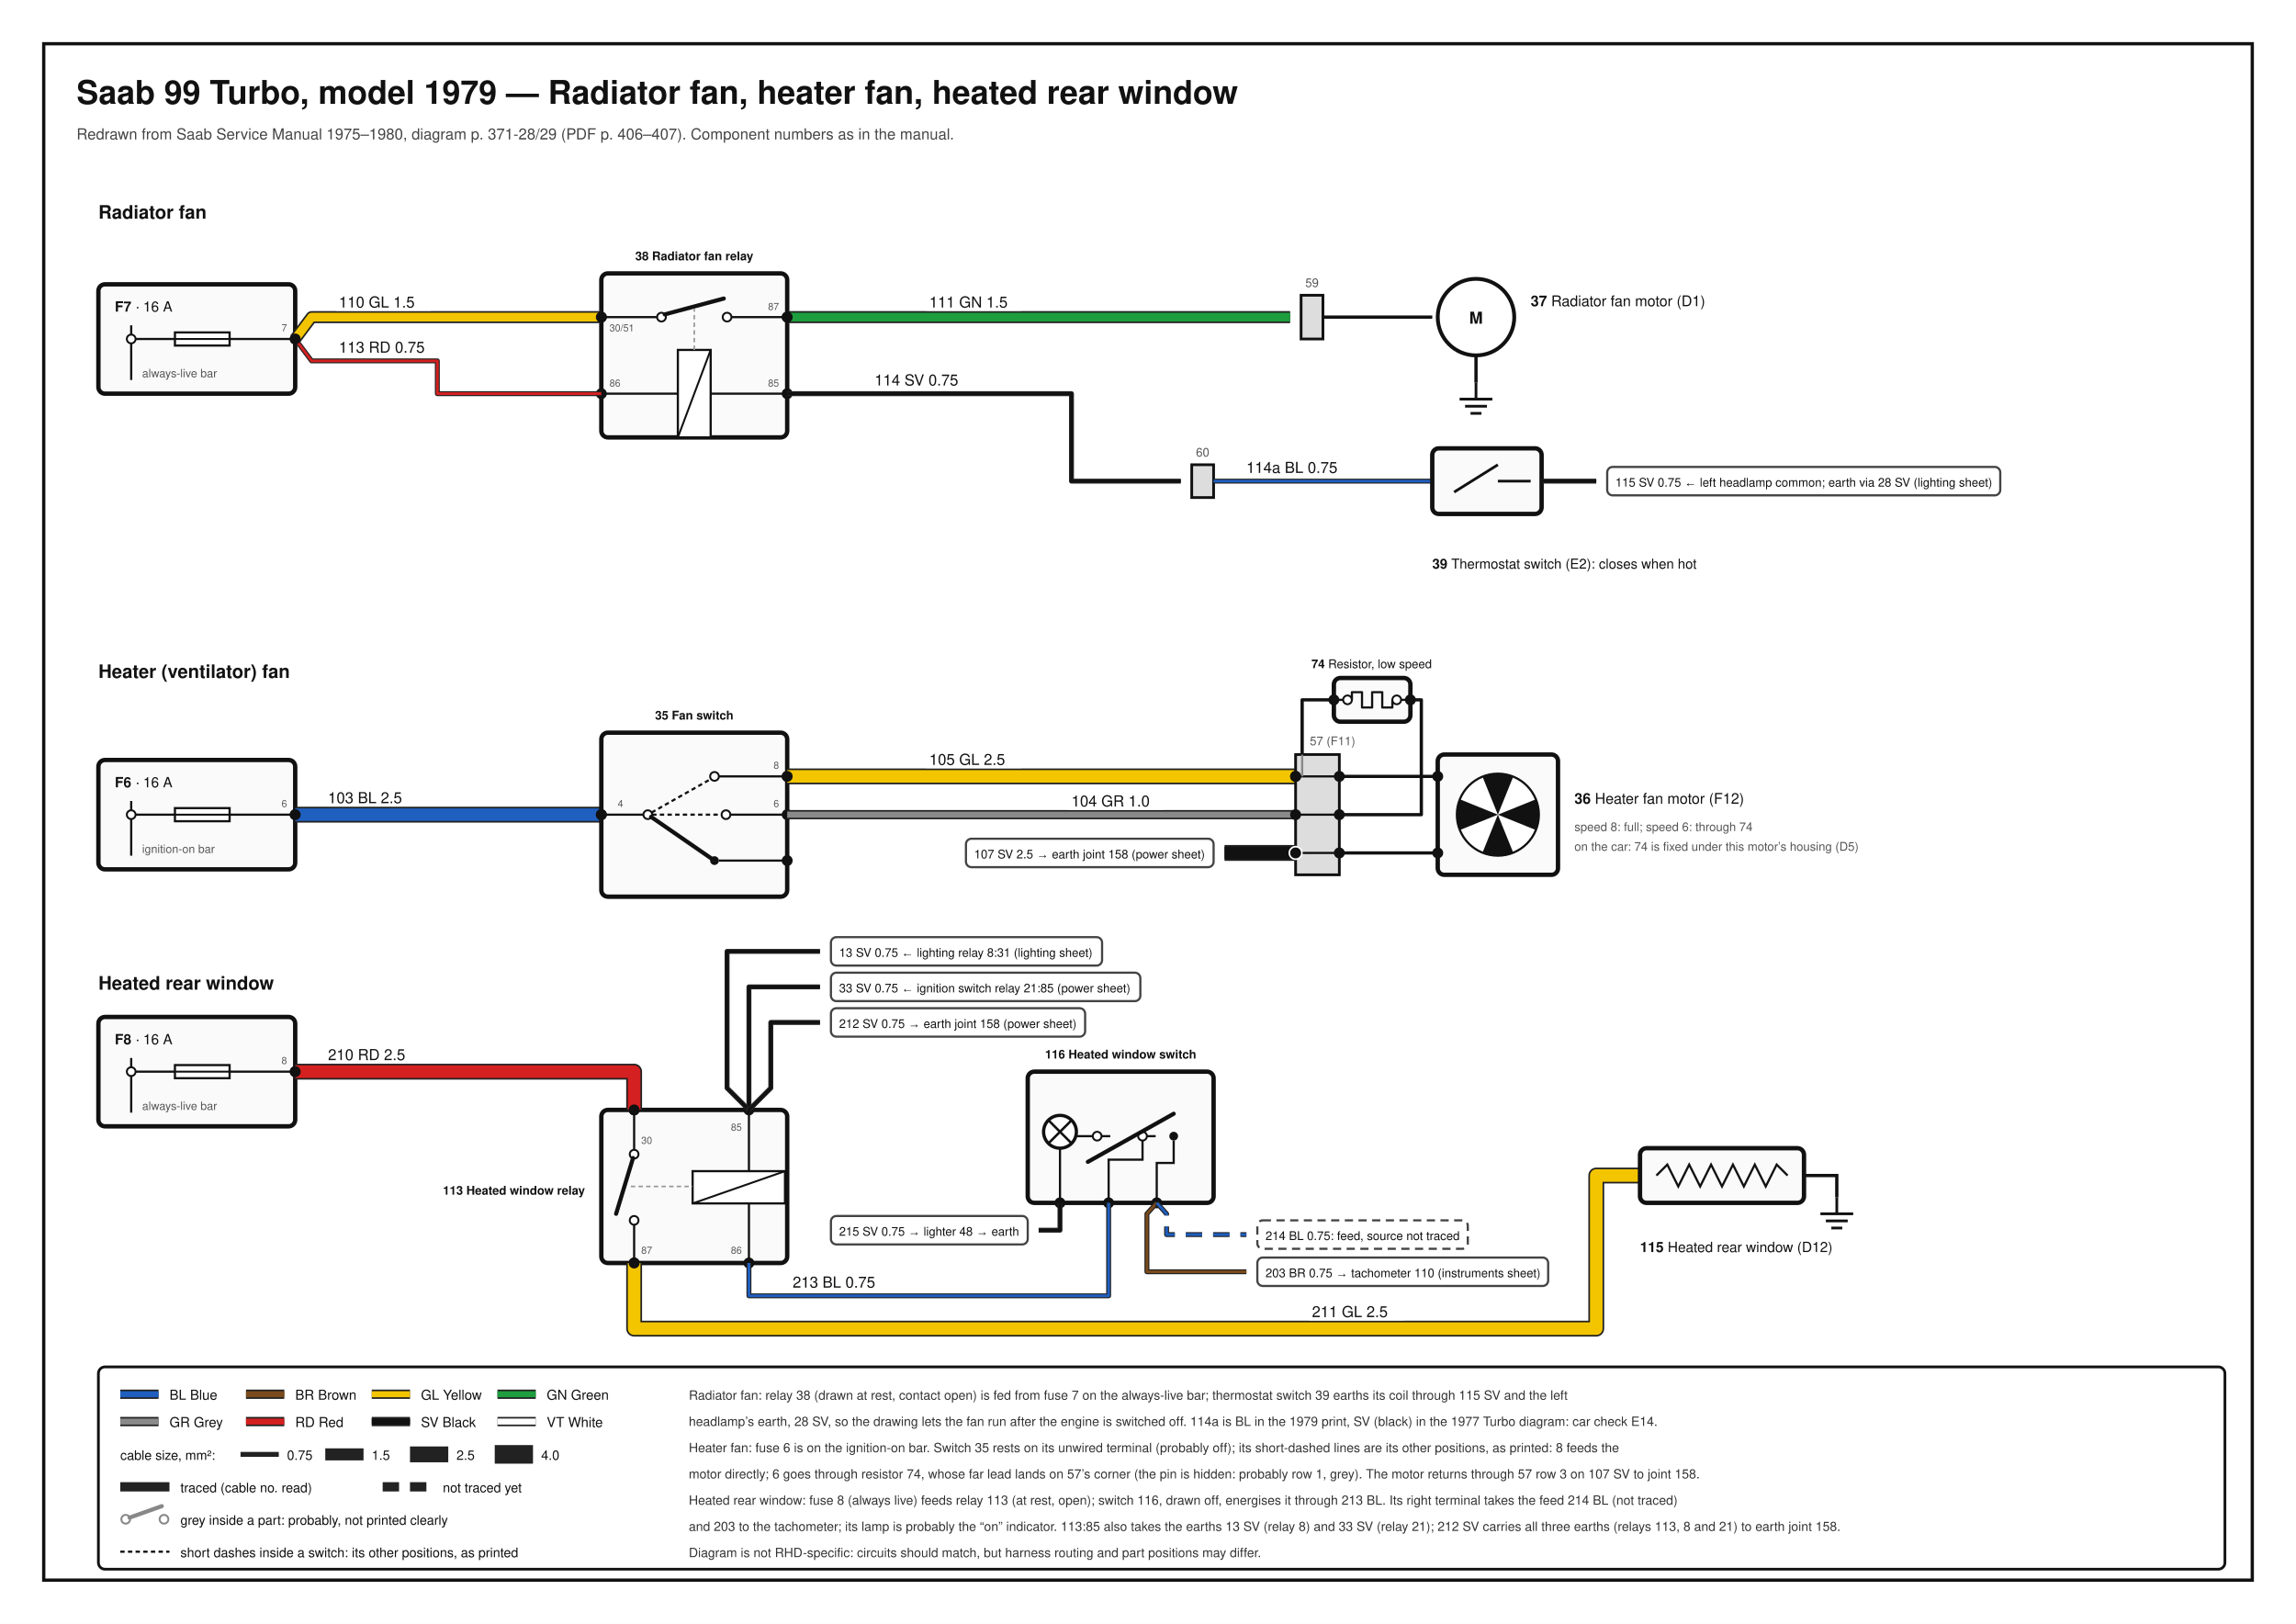
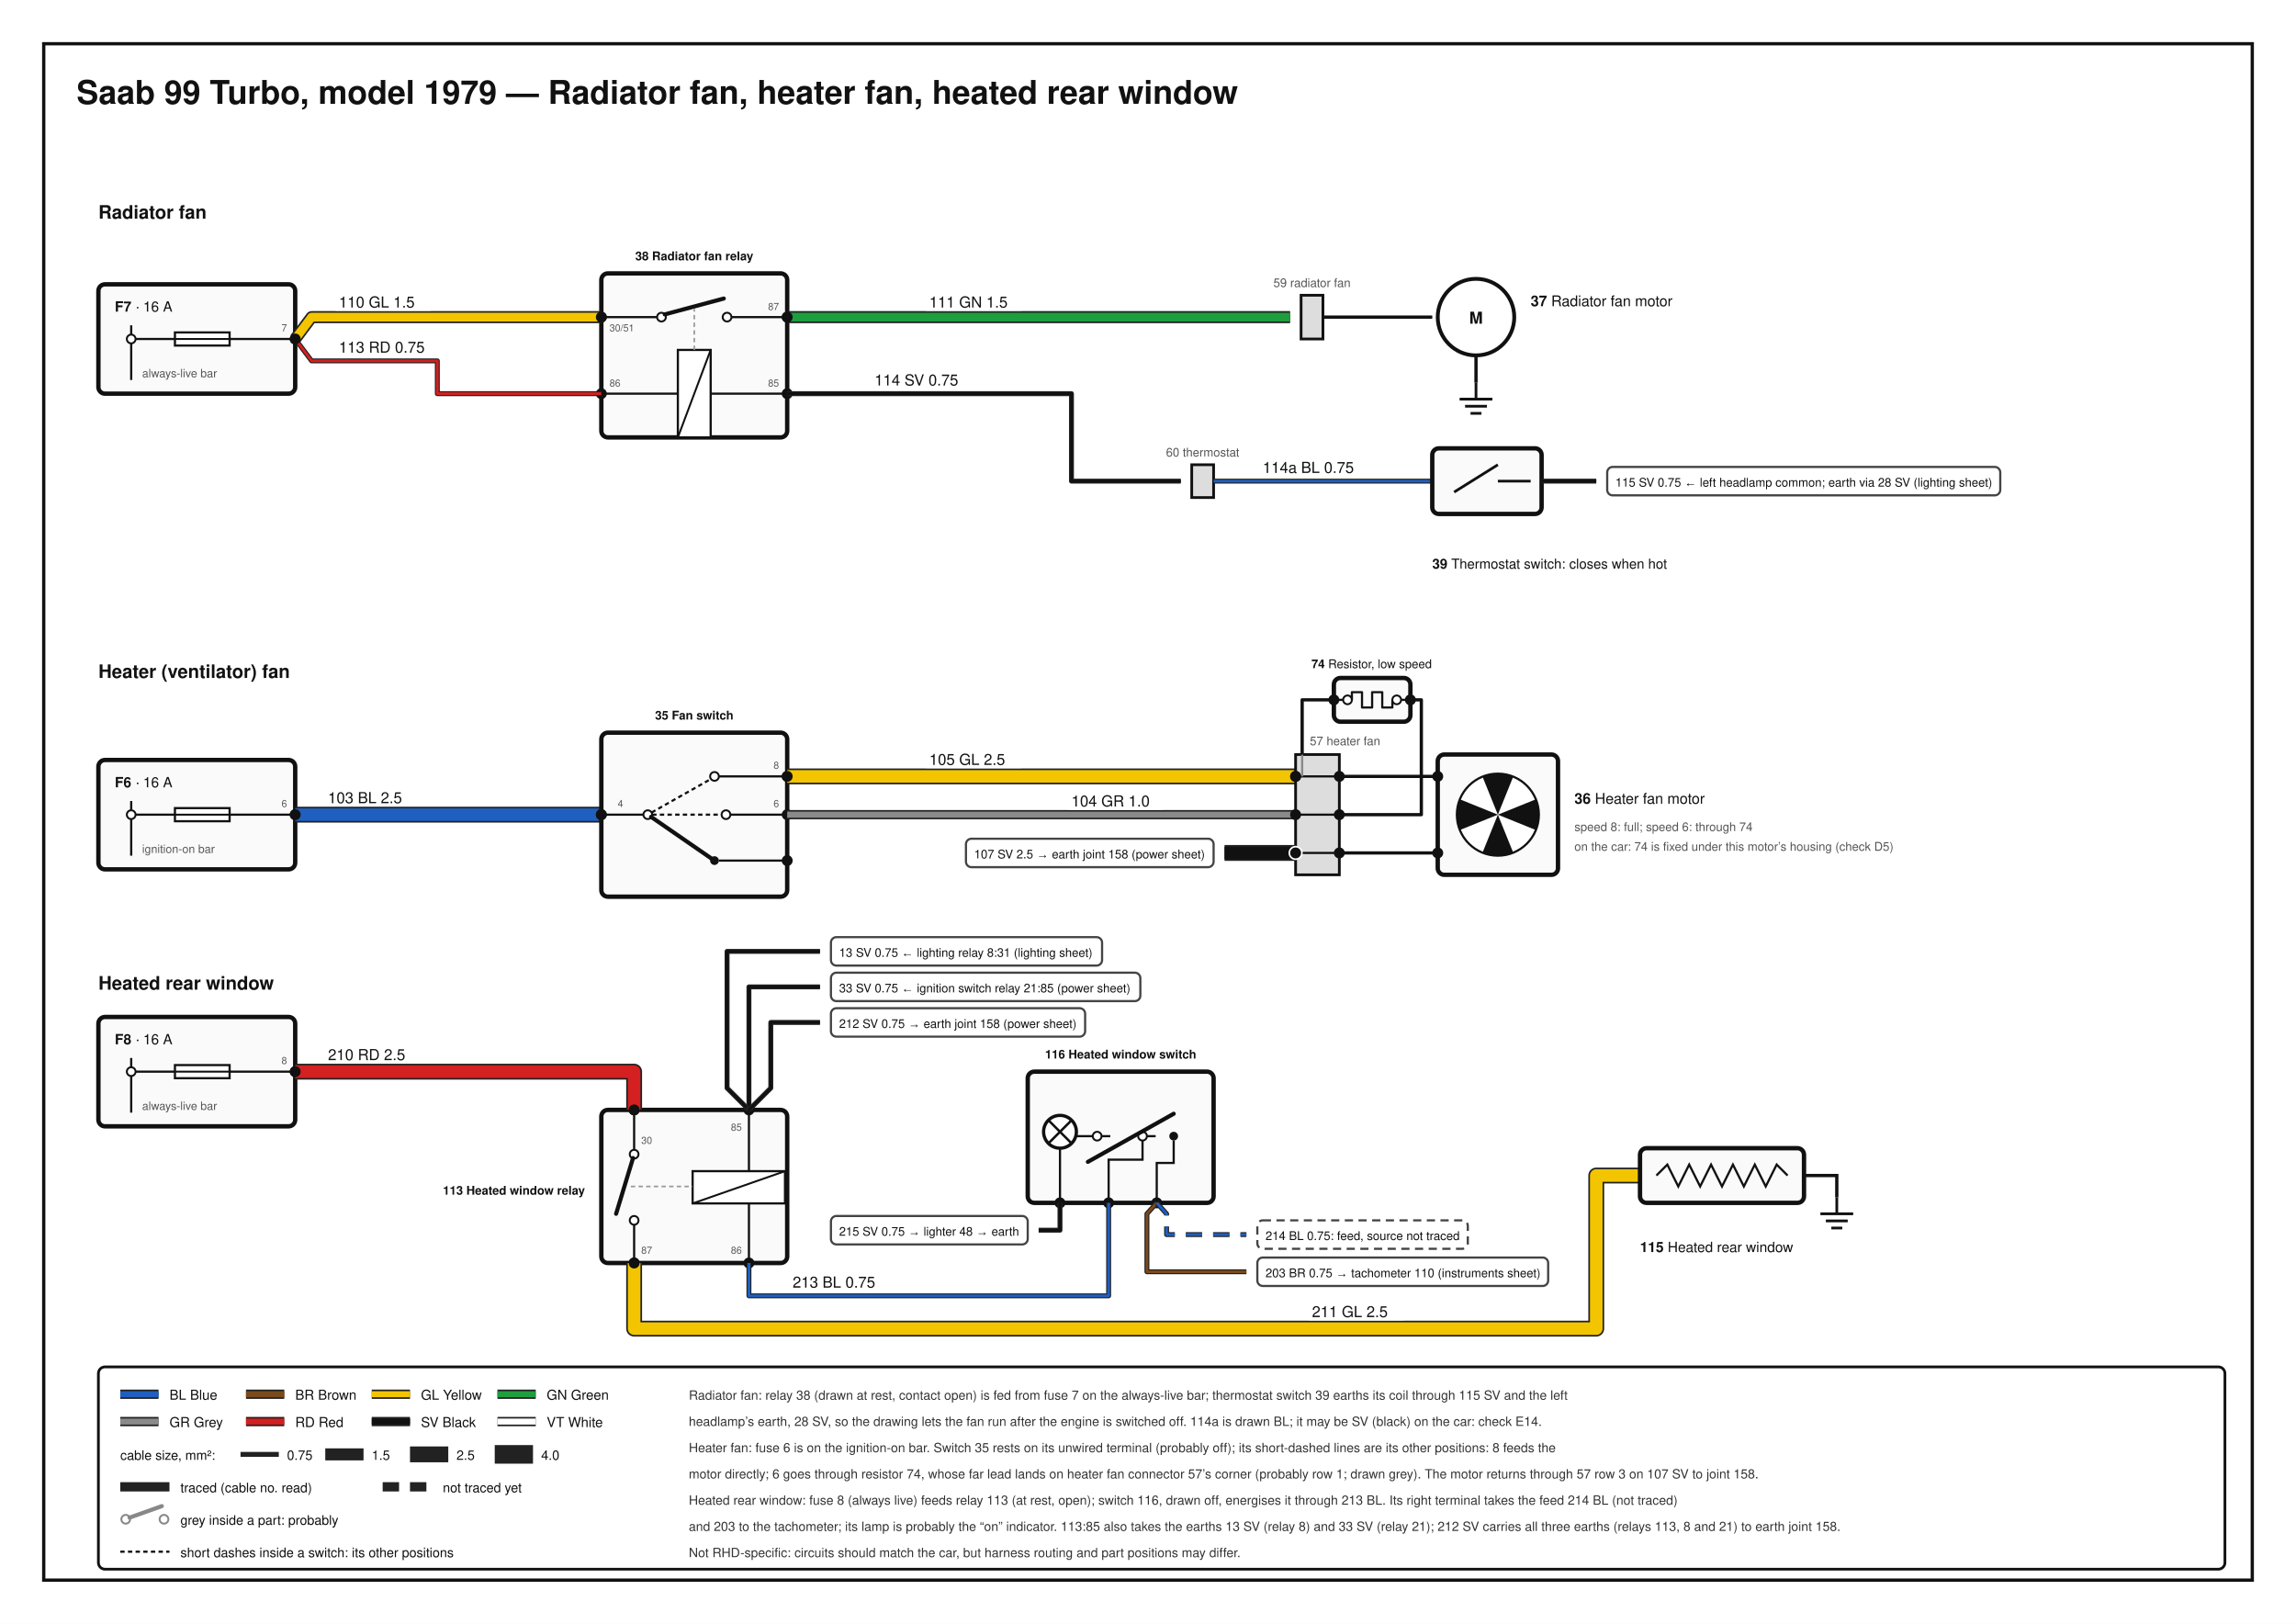
<svg xmlns="http://www.w3.org/2000/svg" width="420mm" height="297mm" viewBox="0 0 420 297" font-family="Helvetica, Arial, sans-serif">
  <rect width="420" height="297" fill="#fff" />
  <rect x="8" y="8" width="404" height="281" fill="none" stroke="#111" stroke-width=".6" />
  <text x="14" y="19" font-size="6" text-anchor="start" font-weight="bold" fill="#111">Saab 99 Turbo, model 1979 — Radiator fan, heater fan, heated rear window</text>
-   <text x="14" y="25.5" font-size="2.8" text-anchor="start" font-weight="normal" fill="#444">Redrawn from Saab Service Manual 1975–1980, diagram p. 371-28/29 (PDF p. 406–407). Component numbers as in the manual.</text>
  <text x="18" y="40" font-size="3.4" text-anchor="start" font-weight="bold" fill="#111">Radiator fan</text>
  <rect x="18" y="52" width="36" height="20" rx="1.2" fill="#fafafa" stroke="#111" stroke-width="0.8" />
  <text x="21" y="57" font-size="2.6" text-anchor="start" font-weight="normal" fill="#111">
    <tspan font-weight="bold">F7</tspan> · 16 A</text>
  <path d="M24,59.5 L24,69.5" fill="none" stroke="#111" stroke-width=".4" />
  <circle cx="24" cy="62" r=".8" fill="#fff" stroke="#111" stroke-width=".35" />
  <text x="26" y="69" font-size="2.1" text-anchor="start" font-weight="normal" fill="#555">always-live bar</text>
  <rect x="32" y="60.8" width="10" height="2.4" fill="#fff" stroke="#111" stroke-width=".4" />
  <path d="M32,62 L42,62" stroke="#111" stroke-width=".35" />
  <path d="M24.8,62 L32,62" fill="none" stroke="#111" stroke-width=".4" />
  <path d="M42,62 L54,62" fill="none" stroke="#111" stroke-width=".4" />
  <circle cx="54" cy="62" r="1.0" fill="#111" />
  <text x="52.5" y="60.6" font-size="1.8" text-anchor="end" font-weight="normal" fill="#555">7</text>
  <rect x="110" y="50" width="34" height="30" rx="1.2" fill="#fafafa" stroke="#111" stroke-width="0.8" />
  <text x="127" y="47.6" font-size="2.2" text-anchor="middle" font-weight="bold" fill="#111">38 Radiator fan relay</text>
  <circle cx="110" cy="58" r="1.0" fill="#111" />
  <circle cx="110" cy="72" r="1.0" fill="#111" />
  <circle cx="144" cy="58" r="1.0" fill="#111" />
  <circle cx="144" cy="72" r="1.0" fill="#111" />
  <text x="111.5" y="60.6" font-size="1.8" text-anchor="start" font-weight="normal" fill="#555">30/51</text>
  <text x="142.5" y="56.7" font-size="1.8" text-anchor="end" font-weight="normal" fill="#555">87</text>
  <text x="111.5" y="70.7" font-size="1.8" text-anchor="start" font-weight="normal" fill="#555">86</text>
  <text x="142.5" y="70.7" font-size="1.8" text-anchor="end" font-weight="normal" fill="#555">85</text>
  <path d="M110,58 L120.2,58" fill="none" stroke="#111" stroke-width=".4" />
  <circle cx="121" cy="58" r=".8" fill="#fff" stroke="#111" stroke-width=".35" />
  <circle cx="133" cy="58" r=".8" fill="#fff" stroke="#111" stroke-width=".35" />
  <path d="M133.8,58 L144,58" fill="none" stroke="#111" stroke-width=".4" />
  <path d="M121.6,57.5 L132.4,54.6" stroke="#111" stroke-width=".75" stroke-linecap="round" />
  <rect x="124" y="64" width="6" height="16" fill="#fff" stroke="#111" stroke-width=".4" />
  <path d="M124,80 L130,64" stroke="#111" stroke-width=".35" />
  <path d="M110,72 L124,72" fill="none" stroke="#111" stroke-width=".4" />
  <path d="M130,72 L144,72" fill="none" stroke="#111" stroke-width=".4" />
  <path d="M127,64 L127,56.5" fill="none" stroke="#999" stroke-width=".3" stroke-dasharray=".8 .6" />
  <path d="M54,62 L57,58 L110,58" fill="none" stroke="#222" stroke-width="2.2" stroke-linejoin="round" />
  <path d="M54,62 L57,58 L110,58" fill="none" stroke="#f2c500" stroke-width="1.6" stroke-linejoin="round" />
  <rect x="61.4" y="53.25" width="17.4" height="3.6" fill="#fff" opacity=".85" />
  <text x="62" y="56.25" font-size="2.8" text-anchor="start" font-weight="normal" fill="#111">110 GL 1.5</text>
  <path d="M54,62 L57,66 L80,66 L80,72 L110,72" fill="none" stroke="#222" stroke-width="0.9" stroke-linejoin="round" />
  <path d="M54,62 L57,66 L80,66 L80,72 L110,72" fill="none" stroke="#d42020" stroke-width="0.5" stroke-linejoin="round" />
  <rect x="61.4" y="61.5" width="19.02" height="3.6" fill="#fff" opacity=".85" />
  <text x="62" y="64.5" font-size="2.8" text-anchor="start" font-weight="normal" fill="#111">113 RD 0.75</text>
  <path d="M144,58 L236,58" fill="none" stroke="#222" stroke-width="2.2" stroke-linejoin="round" />
  <path d="M144,58 L236,58" fill="none" stroke="#1e9e3e" stroke-width="1.6" stroke-linejoin="round" />
  <rect x="169.4" y="53.25" width="17.4" height="3.6" fill="#fff" opacity=".85" />
  <text x="170" y="56.25" font-size="2.8" text-anchor="start" font-weight="normal" fill="#111">111 GN 1.5</text>
  <rect x="238" y="54.0" width="4" height="8" fill="#ddd" stroke="#111" stroke-width=".5" />
-   <text x="240" y="52.5" font-size="2.2" text-anchor="middle" font-weight="normal" fill="#555">59</text>
+   <text x="240" y="52.5" font-size="2.2" text-anchor="middle" font-weight="normal" fill="#555">59 radiator fan</text>
  <circle cx="54" cy="62" r="1.0" fill="#111" />
  <circle cx="110" cy="58" r="1.0" fill="#111" />
  <circle cx="144" cy="58" r="1.0" fill="#111" />
  <path d="M242,58 H262" stroke="#111" stroke-width=".6" />
  <circle cx="270" cy="58" r="7" fill="#fff" stroke="#111" stroke-width=".7" />
  <text x="270" y="59.2" font-size="3" text-anchor="middle" font-weight="bold" fill="#111">M</text>
  <text x="280" y="56" font-size="2.7" text-anchor="start" font-weight="normal" fill="#111">
-     <tspan font-weight="bold">37</tspan> Radiator fan motor (D1)</text>
+     <tspan font-weight="bold">37</tspan> Radiator fan motor</text>
  <path d="M270,65 v5" stroke="#111" stroke-width=".6" />
  <path d="M270,70 v3 M267,73 h6 M268,74.3 h4 M269,75.6 h2" stroke="#111" stroke-width=".5" fill="none" />
  <path d="M144,72 L196,72 L196,88 L216,88" fill="none" stroke="#222" stroke-width="0.9" stroke-linejoin="round" />
  <path d="M144,72 L196,72 L196,88 L216,88" fill="none" stroke="#111111" stroke-width="0.5" stroke-linejoin="round" />
  <rect x="159.4" y="67.5" width="19.02" height="3.6" fill="#fff" opacity=".85" />
  <text x="160" y="70.5" font-size="2.8" text-anchor="start" font-weight="normal" fill="#111">114 SV 0.75</text>
  <rect x="218" y="85.0" width="4" height="6" fill="#ddd" stroke="#111" stroke-width=".5" />
-   <text x="220" y="83.5" font-size="2.2" text-anchor="middle" font-weight="normal" fill="#555">60</text>
+   <text x="220" y="83.5" font-size="2.2" text-anchor="middle" font-weight="normal" fill="#555">60 thermostat</text>
  <path d="M222,88 L262,88" fill="none" stroke="#222" stroke-width="0.9" stroke-linejoin="round" />
  <path d="M222,88 L262,88" fill="none" stroke="#1f5fbf" stroke-width="0.5" stroke-linejoin="round" />
-   <rect x="227.4" y="83.5" width="20.64" height="3.6" fill="#fff" opacity=".85" />
-   <text x="228" y="86.5" font-size="2.8" text-anchor="start" font-weight="normal" fill="#111">114a BL 0.75</text>
+   <rect x="230.4" y="83.5" width="20.64" height="3.6" fill="#fff" opacity=".85" />
+   <text x="231" y="86.5" font-size="2.8" text-anchor="start" font-weight="normal" fill="#111">114a BL 0.75</text>
  <rect x="262" y="82" width="20" height="12" rx="1.2" fill="#fafafa" stroke="#111" stroke-width="0.8" />
  <path d="M266,90 l8,-5 M274,88 h6" stroke="#111" stroke-width=".5" />
  <path d="M282,88 L292,88" fill="none" stroke="#222" stroke-width="0.9" stroke-linejoin="round" />
  <path d="M282,88 L292,88" fill="none" stroke="#111111" stroke-width="0.5" stroke-linejoin="round" />
  <rect x="294" y="85.4" width="71.9" height="5.2" rx="1" fill="#fff" stroke="#444" stroke-width=".4" />
  <text x="295.5" y="89" font-size="2.2" text-anchor="start" font-weight="normal" fill="#111">115 SV 0.75 <tspan font-family="Arial">←</tspan> left headlamp common; earth via 28 SV (lighting sheet)</text>
  <text x="262" y="104" font-size="2.5" text-anchor="start" font-weight="normal" fill="#111">
-     <tspan font-weight="bold">39</tspan> Thermostat switch (E2): closes when hot</text>
+     <tspan font-weight="bold">39</tspan> Thermostat switch: closes when hot</text>
  <text x="18" y="124" font-size="3.4" text-anchor="start" font-weight="bold" fill="#111">Heater (ventilator) fan</text>
  <rect x="18" y="139" width="36" height="20" rx="1.2" fill="#fafafa" stroke="#111" stroke-width="0.8" />
  <text x="21" y="144" font-size="2.6" text-anchor="start" font-weight="normal" fill="#111">
    <tspan font-weight="bold">F6</tspan> · 16 A</text>
  <path d="M24,146.5 L24,156.5" fill="none" stroke="#111" stroke-width=".4" />
  <circle cx="24" cy="149" r=".8" fill="#fff" stroke="#111" stroke-width=".35" />
  <text x="26" y="156" font-size="2.1" text-anchor="start" font-weight="normal" fill="#555">ignition-on bar</text>
  <rect x="32" y="147.8" width="10" height="2.4" fill="#fff" stroke="#111" stroke-width=".4" />
  <path d="M32,149 L42,149" stroke="#111" stroke-width=".35" />
  <path d="M24.8,149 L32,149" fill="none" stroke="#111" stroke-width=".4" />
  <path d="M42,149 L54,149" fill="none" stroke="#111" stroke-width=".4" />
  <circle cx="54" cy="149" r="1.0" fill="#111" />
  <text x="52.5" y="147.6" font-size="1.8" text-anchor="end" font-weight="normal" fill="#555">6</text>
  <path d="M54,149 L110,149" fill="none" stroke="#222" stroke-width="2.9" stroke-linejoin="round" />
  <path d="M54,149 L110,149" fill="none" stroke="#1f5fbf" stroke-width="2.3" stroke-linejoin="round" />
  <rect x="59.4" y="143.9" width="17.4" height="3.6" fill="#fff" opacity=".85" />
  <text x="60" y="146.9" font-size="2.8" text-anchor="start" font-weight="normal" fill="#111">103 BL 2.5</text>
  <rect x="110" y="134" width="34" height="30" rx="1.2" fill="#fafafa" stroke="#111" stroke-width="0.8" />
  <text x="127" y="131.6" font-size="2.2" text-anchor="middle" font-weight="bold" fill="#111">35 Fan switch</text>
  <circle cx="144" cy="142" r="1.0" fill="#111" />
  <circle cx="144" cy="149" r="1.0" fill="#111" />
  <circle cx="144" cy="157.4" r="1.0" fill="#111" />
  <circle cx="110" cy="149" r="1.0" fill="#111" />
  <text x="113" y="147.6" font-size="1.8" text-anchor="start" font-weight="normal" fill="#555">4</text>
  <text x="142.5" y="140.6" font-size="1.8" text-anchor="end" font-weight="normal" fill="#555">8</text>
  <text x="142.5" y="147.6" font-size="1.8" text-anchor="end" font-weight="normal" fill="#555">6</text>
  <path d="M110,149 L117.7,149" fill="none" stroke="#111" stroke-width=".4" />
  <circle cx="118.5" cy="149" r=".8" fill="#fff" stroke="#111" stroke-width=".35" />
  <circle cx="130.7" cy="142" r=".8" fill="#fff" stroke="#111" stroke-width=".35" />
  <path d="M131.5,142 L144,142" fill="none" stroke="#111" stroke-width=".4" />
  <circle cx="132.8" cy="149" r=".8" fill="#fff" stroke="#111" stroke-width=".35" />
  <path d="M133.6,149 L144,149" fill="none" stroke="#111" stroke-width=".4" />
  <circle cx="130.7" cy="157.4" r=".8" fill="#111" />
  <path d="M131.5,157.4 L144,157.4" fill="none" stroke="#111" stroke-width=".4" />
  <path d="M119.1,149.4 L130.4,157.2" stroke="#111" stroke-width=".75" stroke-linecap="round" />
  <path d="M119.2,148.6 L130,142.5" fill="none" stroke="#111" stroke-width=".4" stroke-dasharray=".8 .6" />
  <path d="M119.3,149 L132,149" fill="none" stroke="#111" stroke-width=".4" stroke-dasharray=".8 .6" />
  <path d="M144,142 L237,142" fill="none" stroke="#222" stroke-width="2.9" stroke-linejoin="round" />
  <path d="M144,142 L237,142" fill="none" stroke="#f2c500" stroke-width="2.3" stroke-linejoin="round" />
  <rect x="169.4" y="136.9" width="17.4" height="3.6" fill="#fff" opacity=".85" />
  <text x="170" y="139.9" font-size="2.8" text-anchor="start" font-weight="normal" fill="#111">105 GL 2.5</text>
  <path d="M144,149 L237,149" fill="none" stroke="#222" stroke-width="1.7" stroke-linejoin="round" />
  <path d="M144,149 L237,149" fill="none" stroke="#8a8a8a" stroke-width="1.1" stroke-linejoin="round" />
  <rect x="195.4" y="144.5" width="17.4" height="3.6" fill="#fff" opacity=".85" />
  <text x="196" y="147.5" font-size="2.8" text-anchor="start" font-weight="normal" fill="#111">104 GR 1.0</text>
  <circle cx="54" cy="149" r="1.0" fill="#111" />
  <circle cx="110" cy="149" r="1.0" fill="#111" />
  <circle cx="144" cy="142" r="1.0" fill="#111" />
  <rect x="237" y="138" width="8" height="22" fill="#ddd" stroke="#111" stroke-width=".5" />
-   <text x="239.6" y="136.3" font-size="2.2" text-anchor="start" font-weight="normal" fill="#555">57 (F11)</text>
+   <text x="239.6" y="136.3" font-size="2.2" text-anchor="start" font-weight="normal" fill="#555">57 heater fan</text>
  <path d="M237,142 L245,142" fill="none" stroke="#111" stroke-width=".4" />
  <circle cx="237" cy="142" r="1.0" fill="#111" />
  <circle cx="245" cy="142" r="1.0" fill="#111" />
  <path d="M237,149 L245,149" fill="none" stroke="#111" stroke-width=".4" />
  <circle cx="237" cy="149" r="1.0" fill="#111" />
  <circle cx="245" cy="149" r="1.0" fill="#111" />
  <path d="M237,156 L245,156" fill="none" stroke="#111" stroke-width=".4" />
  <circle cx="237" cy="156" r="1.0" fill="#111" />
  <circle cx="245" cy="156" r="1.0" fill="#111" />
  <path d="M238.2,138 L238.2,142" fill="none" stroke="#888" stroke-width=".4" />
  <rect x="244" y="124" width="14" height="8" rx="1.2" fill="#fafafa" stroke="#111" stroke-width="0.8" />
  <text x="239.9" y="122.2" font-size="2.2" text-anchor="start" font-weight="normal" fill="#111">
    <tspan font-weight="bold">74</tspan> Resistor, low speed</text>
  <circle cx="244" cy="128" r="1.0" fill="#111" />
  <circle cx="258" cy="128" r="1.0" fill="#111" />
  <path d="M244,128 L245.7,128" fill="none" stroke="#111" stroke-width=".4" />
  <circle cx="246.5" cy="128" r=".8" fill="#fff" stroke="#111" stroke-width=".35" />
  <path d="M247.3,128 L247.3,126.6 L249.15,126.6 L249.15,129.4 L251.0,129.4 L251.0,126.6 L252.85,126.6 L252.85,129.4 L254.7,129.4 L254.7,128" fill="none" stroke="#111" stroke-width=".4" stroke-linejoin="round" />
  <circle cx="255.5" cy="128" r=".8" fill="#fff" stroke="#111" stroke-width=".35" />
  <path d="M256.3,128 L258,128" fill="none" stroke="#111" stroke-width=".4" />
  <path d="M244,128 L238.2,128 L238.2,138" fill="none" stroke="#111" stroke-width=".6" stroke-linejoin="round" />
  <path d="M258,128 L260,128 L260,149 L245,149" fill="none" stroke="#111" stroke-width=".6" stroke-linejoin="round" />
  <path d="M245,142 L263,142" fill="none" stroke="#111" stroke-width=".6" stroke-linejoin="round" />
  <path d="M245,156 L263,156" fill="none" stroke="#111" stroke-width=".6" stroke-linejoin="round" />
  <path d="M237,156 L224,156" fill="none" stroke="#222" stroke-width="2.9" stroke-linejoin="round" />
  <path d="M237,156 L224,156" fill="none" stroke="#111111" stroke-width="2.3" stroke-linejoin="round" />
  <rect x="176.7" y="153.4" width="45.3" height="5.2" rx="1" fill="#fff" stroke="#444" stroke-width=".4" />
  <text x="178.2" y="157" font-size="2.2" text-anchor="start" font-weight="normal" fill="#111">107 SV 2.5 <tspan font-family="Arial">→</tspan> earth joint 158 (power sheet)</text>
  <circle cx="237" cy="142" r="1.0" fill="#111" />
  <circle cx="237" cy="156" r="1.15" fill="#111" stroke="#fff" stroke-width=".3" />
  <rect x="263" y="138" width="22" height="22" rx="1.2" fill="#fafafa" stroke="#111" stroke-width="0.8" />
  <circle cx="263" cy="142" r="1.0" fill="#111" />
  <circle cx="263" cy="156" r="1.0" fill="#111" />
  <circle cx="274" cy="149" r="7.5" fill="#fff" stroke="#111" stroke-width=".4" />
  <path d="M274,149 L280.95,146.19 A7.5,7.5 0 0 1 280.95,151.81 Z" fill="#111" />
  <path d="M274,149 L276.81,155.95 A7.5,7.5 0 0 1 271.19,155.95 Z" fill="#111" />
  <path d="M274,149 L267.05,151.81 A7.5,7.5 0 0 1 267.05,146.19 Z" fill="#111" />
  <path d="M274,149 L271.19,142.05 A7.5,7.5 0 0 1 276.81,142.05 Z" fill="#111" />
  <text x="288" y="147" font-size="2.7" text-anchor="start" font-weight="normal" fill="#111">
-     <tspan font-weight="bold">36</tspan> Heater fan motor (F12)</text>
+     <tspan font-weight="bold">36</tspan> Heater fan motor</text>
  <text x="288" y="152" font-size="2.2" text-anchor="start" font-weight="normal" fill="#555">speed 8: full; speed 6: through 74</text>
-   <text x="288" y="155.6" font-size="2.2" text-anchor="start" font-weight="normal" fill="#555">on the car: 74 is fixed under this motor’s housing (D5)</text>
+   <text x="288" y="155.6" font-size="2.2" text-anchor="start" font-weight="normal" fill="#555">on the car: 74 is fixed under this motor’s housing (check D5)</text>
  <text x="18" y="181" font-size="3.4" text-anchor="start" font-weight="bold" fill="#111">Heated rear window</text>
  <rect x="18" y="186" width="36" height="20" rx="1.2" fill="#fafafa" stroke="#111" stroke-width="0.8" />
  <text x="21" y="191" font-size="2.6" text-anchor="start" font-weight="normal" fill="#111">
    <tspan font-weight="bold">F8</tspan> · 16 A</text>
  <path d="M24,193.5 L24,203.5" fill="none" stroke="#111" stroke-width=".4" />
  <circle cx="24" cy="196" r=".8" fill="#fff" stroke="#111" stroke-width=".35" />
  <text x="26" y="203" font-size="2.1" text-anchor="start" font-weight="normal" fill="#555">always-live bar</text>
  <rect x="32" y="194.8" width="10" height="2.4" fill="#fff" stroke="#111" stroke-width=".4" />
  <path d="M32,196 L42,196" stroke="#111" stroke-width=".35" />
  <path d="M24.8,196 L32,196" fill="none" stroke="#111" stroke-width=".4" />
  <path d="M42,196 L54,196" fill="none" stroke="#111" stroke-width=".4" />
  <circle cx="54" cy="196" r="1.0" fill="#111" />
  <text x="52.5" y="194.6" font-size="1.8" text-anchor="end" font-weight="normal" fill="#555">8</text>
  <rect x="110" y="203" width="34" height="28" rx="1.2" fill="#fafafa" stroke="#111" stroke-width="0.8" />
  <text x="107" y="218.5" font-size="2.2" text-anchor="end" font-weight="bold" fill="#111">113 Heated window relay</text>
  <circle cx="116" cy="203" r="1.0" fill="#111" />
  <circle cx="137" cy="203" r="1.0" fill="#111" />
  <circle cx="116" cy="231" r="1.0" fill="#111" />
  <circle cx="137" cy="231" r="1.0" fill="#111" />
  <text x="117.3" y="209.2" font-size="1.8" text-anchor="start" font-weight="normal" fill="#555">30</text>
  <text x="135.7" y="206.8" font-size="1.8" text-anchor="end" font-weight="normal" fill="#555">85</text>
  <text x="117.3" y="229.3" font-size="1.8" text-anchor="start" font-weight="normal" fill="#555">87</text>
  <text x="135.7" y="229.3" font-size="1.8" text-anchor="end" font-weight="normal" fill="#555">86</text>
  <path d="M116,203 L116,210.3" fill="none" stroke="#111" stroke-width=".4" />
  <circle cx="116" cy="211.1" r=".8" fill="#fff" stroke="#111" stroke-width=".35" />
  <path d="M115.8,211.8 L112.7,222" stroke="#111" stroke-width=".75" stroke-linecap="round" />
  <circle cx="116" cy="223.2" r=".8" fill="#fff" stroke="#111" stroke-width=".35" />
  <path d="M116,224 L116,231" fill="none" stroke="#111" stroke-width=".4" />
  <rect x="126.7" y="214.2" width="16.9" height="5.9" fill="#fff" stroke="#111" stroke-width=".4" />
  <path d="M126.7,220.1 L143.6,214.2" stroke="#111" stroke-width=".35" />
  <path d="M137,203 L137,214.2" fill="none" stroke="#111" stroke-width=".4" />
  <path d="M137,220.1 L137,231" fill="none" stroke="#111" stroke-width=".4" />
  <path d="M115.4,217 L126.7,217" fill="none" stroke="#999" stroke-width=".3" stroke-dasharray=".8 .6" />
  <path d="M54,196 L116,196 L116,203" fill="none" stroke="#222" stroke-width="2.9" stroke-linejoin="round" />
  <path d="M54,196 L116,196 L116,203" fill="none" stroke="#d42020" stroke-width="2.3" stroke-linejoin="round" />
  <rect x="59.4" y="190.9" width="17.4" height="3.6" fill="#fff" opacity=".85" />
  <text x="60" y="193.9" font-size="2.8" text-anchor="start" font-weight="normal" fill="#111">210 RD 2.5</text>
  <path d="M137,203 L133,199 L133,174 L150,174" fill="none" stroke="#222" stroke-width="0.9" stroke-linejoin="round" />
  <path d="M137,203 L133,199 L133,174 L150,174" fill="none" stroke="#111111" stroke-width="0.5" stroke-linejoin="round" />
  <rect x="152" y="171.4" width="49.6" height="5.2" rx="1" fill="#fff" stroke="#444" stroke-width=".4" />
  <text x="153.5" y="175" font-size="2.2" text-anchor="start" font-weight="normal" fill="#111">13 SV 0.75 <tspan font-family="Arial">←</tspan> lighting relay 8:31 (lighting sheet)</text>
  <path d="M137,203 L137,180.5 L150,180.5" fill="none" stroke="#222" stroke-width="0.9" stroke-linejoin="round" />
  <path d="M137,203 L137,180.5 L150,180.5" fill="none" stroke="#111111" stroke-width="0.5" stroke-linejoin="round" />
  <rect x="152" y="177.9" width="56.6" height="5.2" rx="1" fill="#fff" stroke="#444" stroke-width=".4" />
  <text x="153.5" y="181.5" font-size="2.2" text-anchor="start" font-weight="normal" fill="#111">33 SV 0.75 <tspan font-family="Arial">←</tspan> ignition switch relay 21:85 (power sheet)</text>
  <path d="M137,203 L141,199 L141,187 L150,187" fill="none" stroke="#222" stroke-width="0.9" stroke-linejoin="round" />
  <path d="M137,203 L141,199 L141,187 L150,187" fill="none" stroke="#111111" stroke-width="0.5" stroke-linejoin="round" />
  <rect x="152" y="184.4" width="46.5" height="5.2" rx="1" fill="#fff" stroke="#444" stroke-width=".4" />
  <text x="153.5" y="188" font-size="2.2" text-anchor="start" font-weight="normal" fill="#111">212 SV 0.75 <tspan font-family="Arial">→</tspan> earth joint 158 (power sheet)</text>
  <rect x="188" y="196" width="34" height="24" rx="1.2" fill="#fafafa" stroke="#111" stroke-width="0.8" />
  <text x="205" y="193.6" font-size="2.2" text-anchor="middle" font-weight="bold" fill="#111">116 Heated window switch</text>
  <circle cx="193.9" cy="220" r="1.0" fill="#111" />
  <circle cx="202.8" cy="220" r="1.0" fill="#111" />
  <circle cx="211.6" cy="220" r="1.0" fill="#111" />
  <circle cx="193.9" cy="207" r="3" fill="#fff" stroke="#111" stroke-width=".6" />
  <path d="M191.8,204.9 L196.0,209.1 M191.8,209.1 L196.0,204.9" stroke="#111" stroke-width=".45" />
  <path d="M193.9,210 L193.9,220" fill="none" stroke="#111" stroke-width=".4" />
  <path d="M196.8,207.8 L199.9,207.8" fill="none" stroke="#111" stroke-width=".4" />
  <circle cx="200.7" cy="207.8" r=".8" fill="#fff" stroke="#111" stroke-width=".35" />
  <path d="M201.5,207.8 L203.1,207.8" fill="none" stroke="#111" stroke-width=".4" />
  <circle cx="209" cy="207.8" r=".8" fill="#fff" stroke="#111" stroke-width=".35" />
  <path d="M209.8,207.8 L211.4,207.8" fill="none" stroke="#111" stroke-width=".4" />
  <path d="M209,208.6 L209,212.1 L202.8,212.1 L202.8,220" fill="none" stroke="#111" stroke-width=".4" />
  <circle cx="214.7" cy="207.8" r=".8" fill="#111" />
  <path d="M214.7,208.6 L214.7,212.7 L211.6,212.7 L211.6,220" fill="none" stroke="#111" stroke-width=".4" />
  <path d="M199,212.5 L214.7,203.7" stroke="#111" stroke-width=".75" stroke-linecap="round" />
  <path d="M202.8,220 L202.8,237 L137,237 L137,231" fill="none" stroke="#222" stroke-width="0.9" stroke-linejoin="round" />
  <path d="M202.8,220 L202.8,237 L137,237 L137,231" fill="none" stroke="#1f5fbf" stroke-width="0.5" stroke-linejoin="round" />
  <rect x="144.4" y="232.5" width="19.02" height="3.6" fill="#fff" opacity=".85" />
  <text x="145" y="235.5" font-size="2.8" text-anchor="start" font-weight="normal" fill="#111">213 BL 0.75</text>
  <path d="M193.9,220 L193.9,225 L190,225" fill="none" stroke="#222" stroke-width="0.9" stroke-linejoin="round" />
  <path d="M193.9,220 L193.9,225 L190,225" fill="none" stroke="#111111" stroke-width="0.5" stroke-linejoin="round" />
  <rect x="152" y="222.4" width="36" height="5.2" rx="1" fill="#fff" stroke="#444" stroke-width=".4" />
  <text x="153.5" y="226" font-size="2.2" text-anchor="start" font-weight="normal" fill="#111">215 SV 0.75 <tspan font-family="Arial">→</tspan> lighter 48 <tspan font-family="Arial">→</tspan> earth</text>
  <path d="M211.6,220 L209.8,222 L209.8,232.6 L228,232.6" fill="none" stroke="#222" stroke-width="0.9" stroke-linejoin="round" />
  <path d="M211.6,220 L209.8,222 L209.8,232.6 L228,232.6" fill="none" stroke="#7a4a1c" stroke-width="0.5" stroke-linejoin="round" />
  <rect x="230" y="230.0" width="53.2" height="5.2" rx="1" fill="#fff" stroke="#444" stroke-width=".4" />
  <text x="231.5" y="233.6" font-size="2.2" text-anchor="start" font-weight="normal" fill="#111">203 BR 0.75 <tspan font-family="Arial">→</tspan> tachometer 110 (instruments sheet)</text>
  <path d="M211.6,220 L213.4,222 L213.4,225.8 L228,225.8" fill="none" stroke="#222" stroke-width="0.9" stroke-linejoin="round" stroke-dasharray="3 2" />
  <path d="M211.6,220 L213.4,222 L213.4,225.8 L228,225.8" fill="none" stroke="#1f5fbf" stroke-width="0.5" stroke-linejoin="round" stroke-dasharray="3 2" />
  <rect x="230" y="223.2" width="38.5" height="5.2" rx="1" fill="#fff" stroke="#444" stroke-width=".4" stroke-dasharray="1.5 1" />
  <text x="231.5" y="226.8" font-size="2.2" text-anchor="start" font-weight="normal" fill="#111">214 BL 0.75: feed, source not traced</text>
  <path d="M116,231 L116,243 L292,243 L292,215 L300,215" fill="none" stroke="#222" stroke-width="2.9" stroke-linejoin="round" />
  <path d="M116,231 L116,243 L292,243 L292,215 L300,215" fill="none" stroke="#f2c500" stroke-width="2.3" stroke-linejoin="round" />
  <rect x="239.4" y="237.9" width="17.4" height="3.6" fill="#fff" opacity=".85" />
  <text x="240" y="240.9" font-size="2.8" text-anchor="start" font-weight="normal" fill="#111">211 GL 2.5</text>
  <circle cx="54" cy="196" r="1.0" fill="#111" />
  <circle cx="116" cy="203" r="1.0" fill="#111" />
  <circle cx="116" cy="231" r="1.0" fill="#111" />
  <rect x="300" y="210" width="30" height="10" rx="1.2" fill="#fafafa" stroke="#111" stroke-width="0.8" />
  <path d="M303,215 l2,-2 l2,4 l2,-4 l2,4 l2,-4 l2,4 l2,-4 l2,4 l2,-4 l2,4 l2,-4 l2,2" fill="none" stroke="#111" stroke-width=".4" />
  <path d="M330,215 h6 v4" fill="none" stroke="#111" stroke-width=".6" />
  <path d="M336,219 v3 M333,222 h6 M334,223.3 h4 M335,224.6 h2" stroke="#111" stroke-width=".5" fill="none" />
  <text x="300" y="229" font-size="2.6" text-anchor="start" font-weight="normal" fill="#111">
-     <tspan font-weight="bold">115</tspan> Heated rear window (D12)</text>
+     <tspan font-weight="bold">115</tspan> Heated rear window</text>
  <rect x="18" y="250" width="389" height="37" rx="1.2" fill="#fff" stroke="#111" stroke-width="0.5" />
  <path d="M22,255 h7" stroke="#222" stroke-width="1.7" />
  <path d="M22,255 h7" stroke="#1f5fbf" stroke-width="1.1" />
  <text x="31" y="256" font-size="2.5" text-anchor="start" font-weight="normal" fill="#111">BL Blue</text>
  <path d="M45,255 h7" stroke="#222" stroke-width="1.7" />
  <path d="M45,255 h7" stroke="#7a4a1c" stroke-width="1.1" />
  <text x="54" y="256" font-size="2.5" text-anchor="start" font-weight="normal" fill="#111">BR Brown</text>
  <path d="M68,255 h7" stroke="#222" stroke-width="1.7" />
  <path d="M68,255 h7" stroke="#f2c500" stroke-width="1.1" />
  <text x="77" y="256" font-size="2.5" text-anchor="start" font-weight="normal" fill="#111">GL Yellow</text>
  <path d="M91,255 h7" stroke="#222" stroke-width="1.7" />
  <path d="M91,255 h7" stroke="#1e9e3e" stroke-width="1.1" />
  <text x="100" y="256" font-size="2.5" text-anchor="start" font-weight="normal" fill="#111">GN Green</text>
  <path d="M22,260 h7" stroke="#222" stroke-width="1.7" />
  <path d="M22,260 h7" stroke="#8a8a8a" stroke-width="1.1" />
  <text x="31" y="261" font-size="2.5" text-anchor="start" font-weight="normal" fill="#111">GR Grey</text>
  <path d="M45,260 h7" stroke="#222" stroke-width="1.7" />
  <path d="M45,260 h7" stroke="#d42020" stroke-width="1.1" />
  <text x="54" y="261" font-size="2.5" text-anchor="start" font-weight="normal" fill="#111">RD Red</text>
  <path d="M68,260 h7" stroke="#222" stroke-width="1.7" />
  <path d="M68,260 h7" stroke="#111111" stroke-width="1.1" />
  <text x="77" y="261" font-size="2.5" text-anchor="start" font-weight="normal" fill="#111">SV Black</text>
  <path d="M91,260 h7" stroke="#222" stroke-width="1.7" />
  <path d="M91,260 h7" stroke="#ffffff" stroke-width="1.1" />
  <text x="100" y="261" font-size="2.5" text-anchor="start" font-weight="normal" fill="#111">VT White</text>
  <text x="22" y="267.0" font-size="2.4" text-anchor="start" font-weight="normal" fill="#111">cable size, mm²:</text>
  <path d="M44,266.0 h7" stroke="#222" stroke-width="0.9" />
  <text x="52.5" y="267.0" font-size="2.4" text-anchor="start" font-weight="normal" fill="#111">0.75</text>
  <path d="M59.5,266.0 h7" stroke="#222" stroke-width="2.2" />
  <text x="68.0" y="267.0" font-size="2.4" text-anchor="start" font-weight="normal" fill="#111">1.5</text>
  <path d="M75.0,266.0 h7" stroke="#222" stroke-width="2.9" />
  <text x="83.5" y="267.0" font-size="2.4" text-anchor="start" font-weight="normal" fill="#111">2.5</text>
  <path d="M90.5,266.0 h7" stroke="#222" stroke-width="3.4" />
  <text x="99.0" y="267.0" font-size="2.4" text-anchor="start" font-weight="normal" fill="#111">4.0</text>
  <path d="M22,271.933 h9" stroke="#222" stroke-width="1.7" />
  <text x="33" y="272.933" font-size="2.4" text-anchor="start" font-weight="normal" fill="#111">traced (cable no. read)</text>
  <path d="M70,271.933 h9" stroke="#222" stroke-width="1.7" stroke-dasharray="3 2" />
  <text x="81" y="272.933" font-size="2.4" text-anchor="start" font-weight="normal" fill="#111">not traced yet</text>
  <circle cx="23" cy="277.867" r=".8" fill="#fff" stroke="#888" stroke-width=".35" />
  <circle cx="30" cy="277.867" r=".8" fill="#fff" stroke="#888" stroke-width=".35" />
  <path d="M23.7,277.567 L29.6,275.467" stroke="#888" stroke-width=".75" stroke-linecap="round" />
-   <text x="33" y="278.867" font-size="2.4" text-anchor="start" font-weight="normal" fill="#111">grey inside a part: probably, not printed clearly</text>
+   <text x="33" y="278.867" font-size="2.4" text-anchor="start" font-weight="normal" fill="#111">grey inside a part: probably</text>
  <path d="M22,283.8 L31,283.8" fill="none" stroke="#111" stroke-width=".4" stroke-dasharray=".8 .6" />
-   <text x="33" y="284.8" font-size="2.4" text-anchor="start" font-weight="normal" fill="#111">short dashes inside a switch: its other positions, as printed</text>
+   <text x="33" y="284.8" font-size="2.4" text-anchor="start" font-weight="normal" fill="#111">short dashes inside a switch: its other positions</text>
  <text x="126" y="256.0" font-size="2.35" text-anchor="start" font-weight="normal" fill="#333">Radiator fan: relay 38 (drawn at rest, contact open) is fed from fuse 7 on the always-live bar; thermostat switch 39 earths its coil through 115 SV and the left</text>
-   <text x="126" y="260.8" font-size="2.35" text-anchor="start" font-weight="normal" fill="#333">headlamp’s earth, 28 SV, so the drawing lets the fan run after the engine is switched off. 114a is BL in the 1979 print, SV (black) in the 1977 Turbo diagram: car check E14.</text>
-   <text x="126" y="265.6" font-size="2.35" text-anchor="start" font-weight="normal" fill="#333">Heater fan: fuse 6 is on the ignition-on bar. Switch 35 rests on its unwired terminal (probably off); its short-dashed lines are its other positions, as printed: 8 feeds the</text>
-   <text x="126" y="270.4" font-size="2.35" text-anchor="start" font-weight="normal" fill="#333">motor directly; 6 goes through resistor 74, whose far lead lands on 57’s corner (the pin is hidden: probably row 1, grey). The motor returns through 57 row 3 on 107 SV to joint 158.</text>
+   <text x="126" y="260.8" font-size="2.35" text-anchor="start" font-weight="normal" fill="#333">headlamp’s earth, 28 SV, so the drawing lets the fan run after the engine is switched off. 114a is drawn BL; it may be SV (black) on the car: check E14.</text>
+   <text x="126" y="265.6" font-size="2.35" text-anchor="start" font-weight="normal" fill="#333">Heater fan: fuse 6 is on the ignition-on bar. Switch 35 rests on its unwired terminal (probably off); its short-dashed lines are its other positions: 8 feeds the</text>
+   <text x="126" y="270.4" font-size="2.35" text-anchor="start" font-weight="normal" fill="#333">motor directly; 6 goes through resistor 74, whose far lead lands on heater fan connector 57’s corner (probably row 1; drawn grey). The motor returns through 57 row 3 on 107 SV to joint 158.</text>
  <text x="126" y="275.2" font-size="2.35" text-anchor="start" font-weight="normal" fill="#333">Heated rear window: fuse 8 (always live) feeds relay 113 (at rest, open); switch 116, drawn off, energises it through 213 BL. Its right terminal takes the feed 214 BL (not traced)</text>
  <text x="126" y="280.0" font-size="2.35" text-anchor="start" font-weight="normal" fill="#333">and 203 to the tachometer; its lamp is probably the “on” indicator. 113:85 also takes the earths 13 SV (relay 8) and 33 SV (relay 21); 212 SV carries all three earths (relays 113, 8 and 21) to earth joint 158.</text>
-   <text x="126" y="284.8" font-size="2.35" text-anchor="start" font-weight="normal" fill="#333">Diagram is not RHD-specific: circuits should match, but harness routing and part positions may differ.</text>
+   <text x="126" y="284.8" font-size="2.35" text-anchor="start" font-weight="normal" fill="#333">Not RHD-specific: circuits should match the car, but harness routing and part positions may differ.</text>
</svg>
